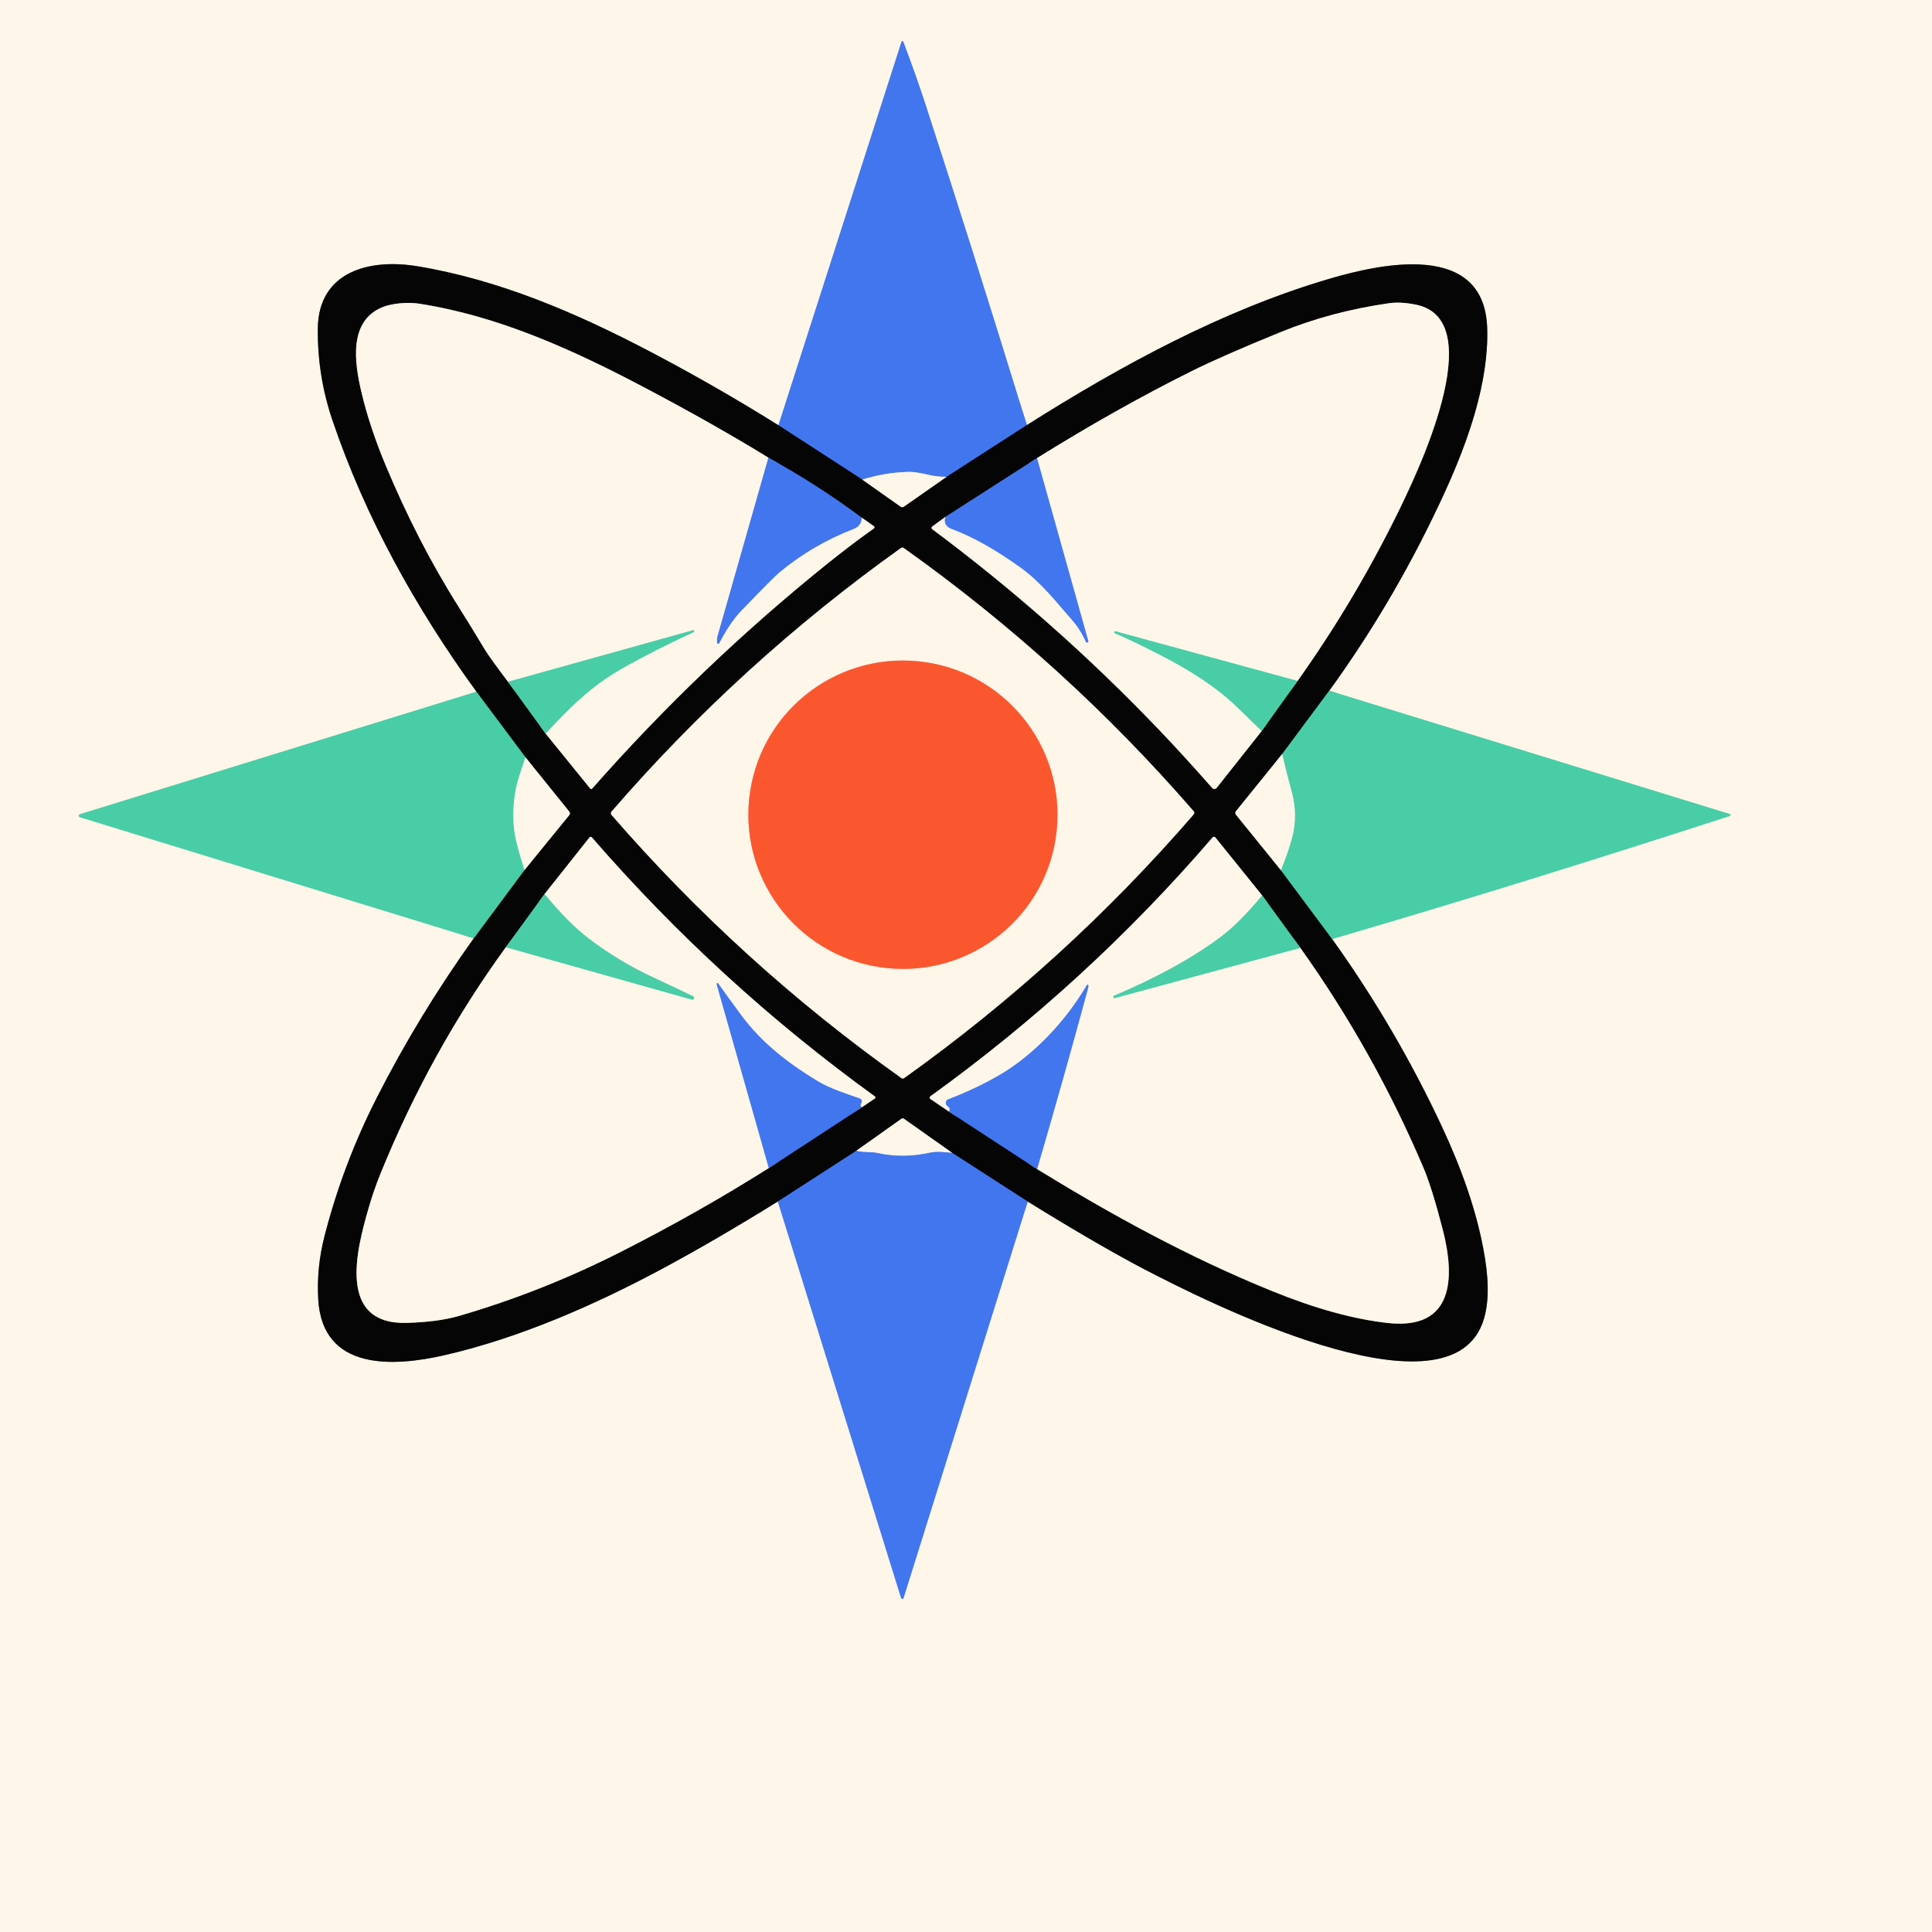
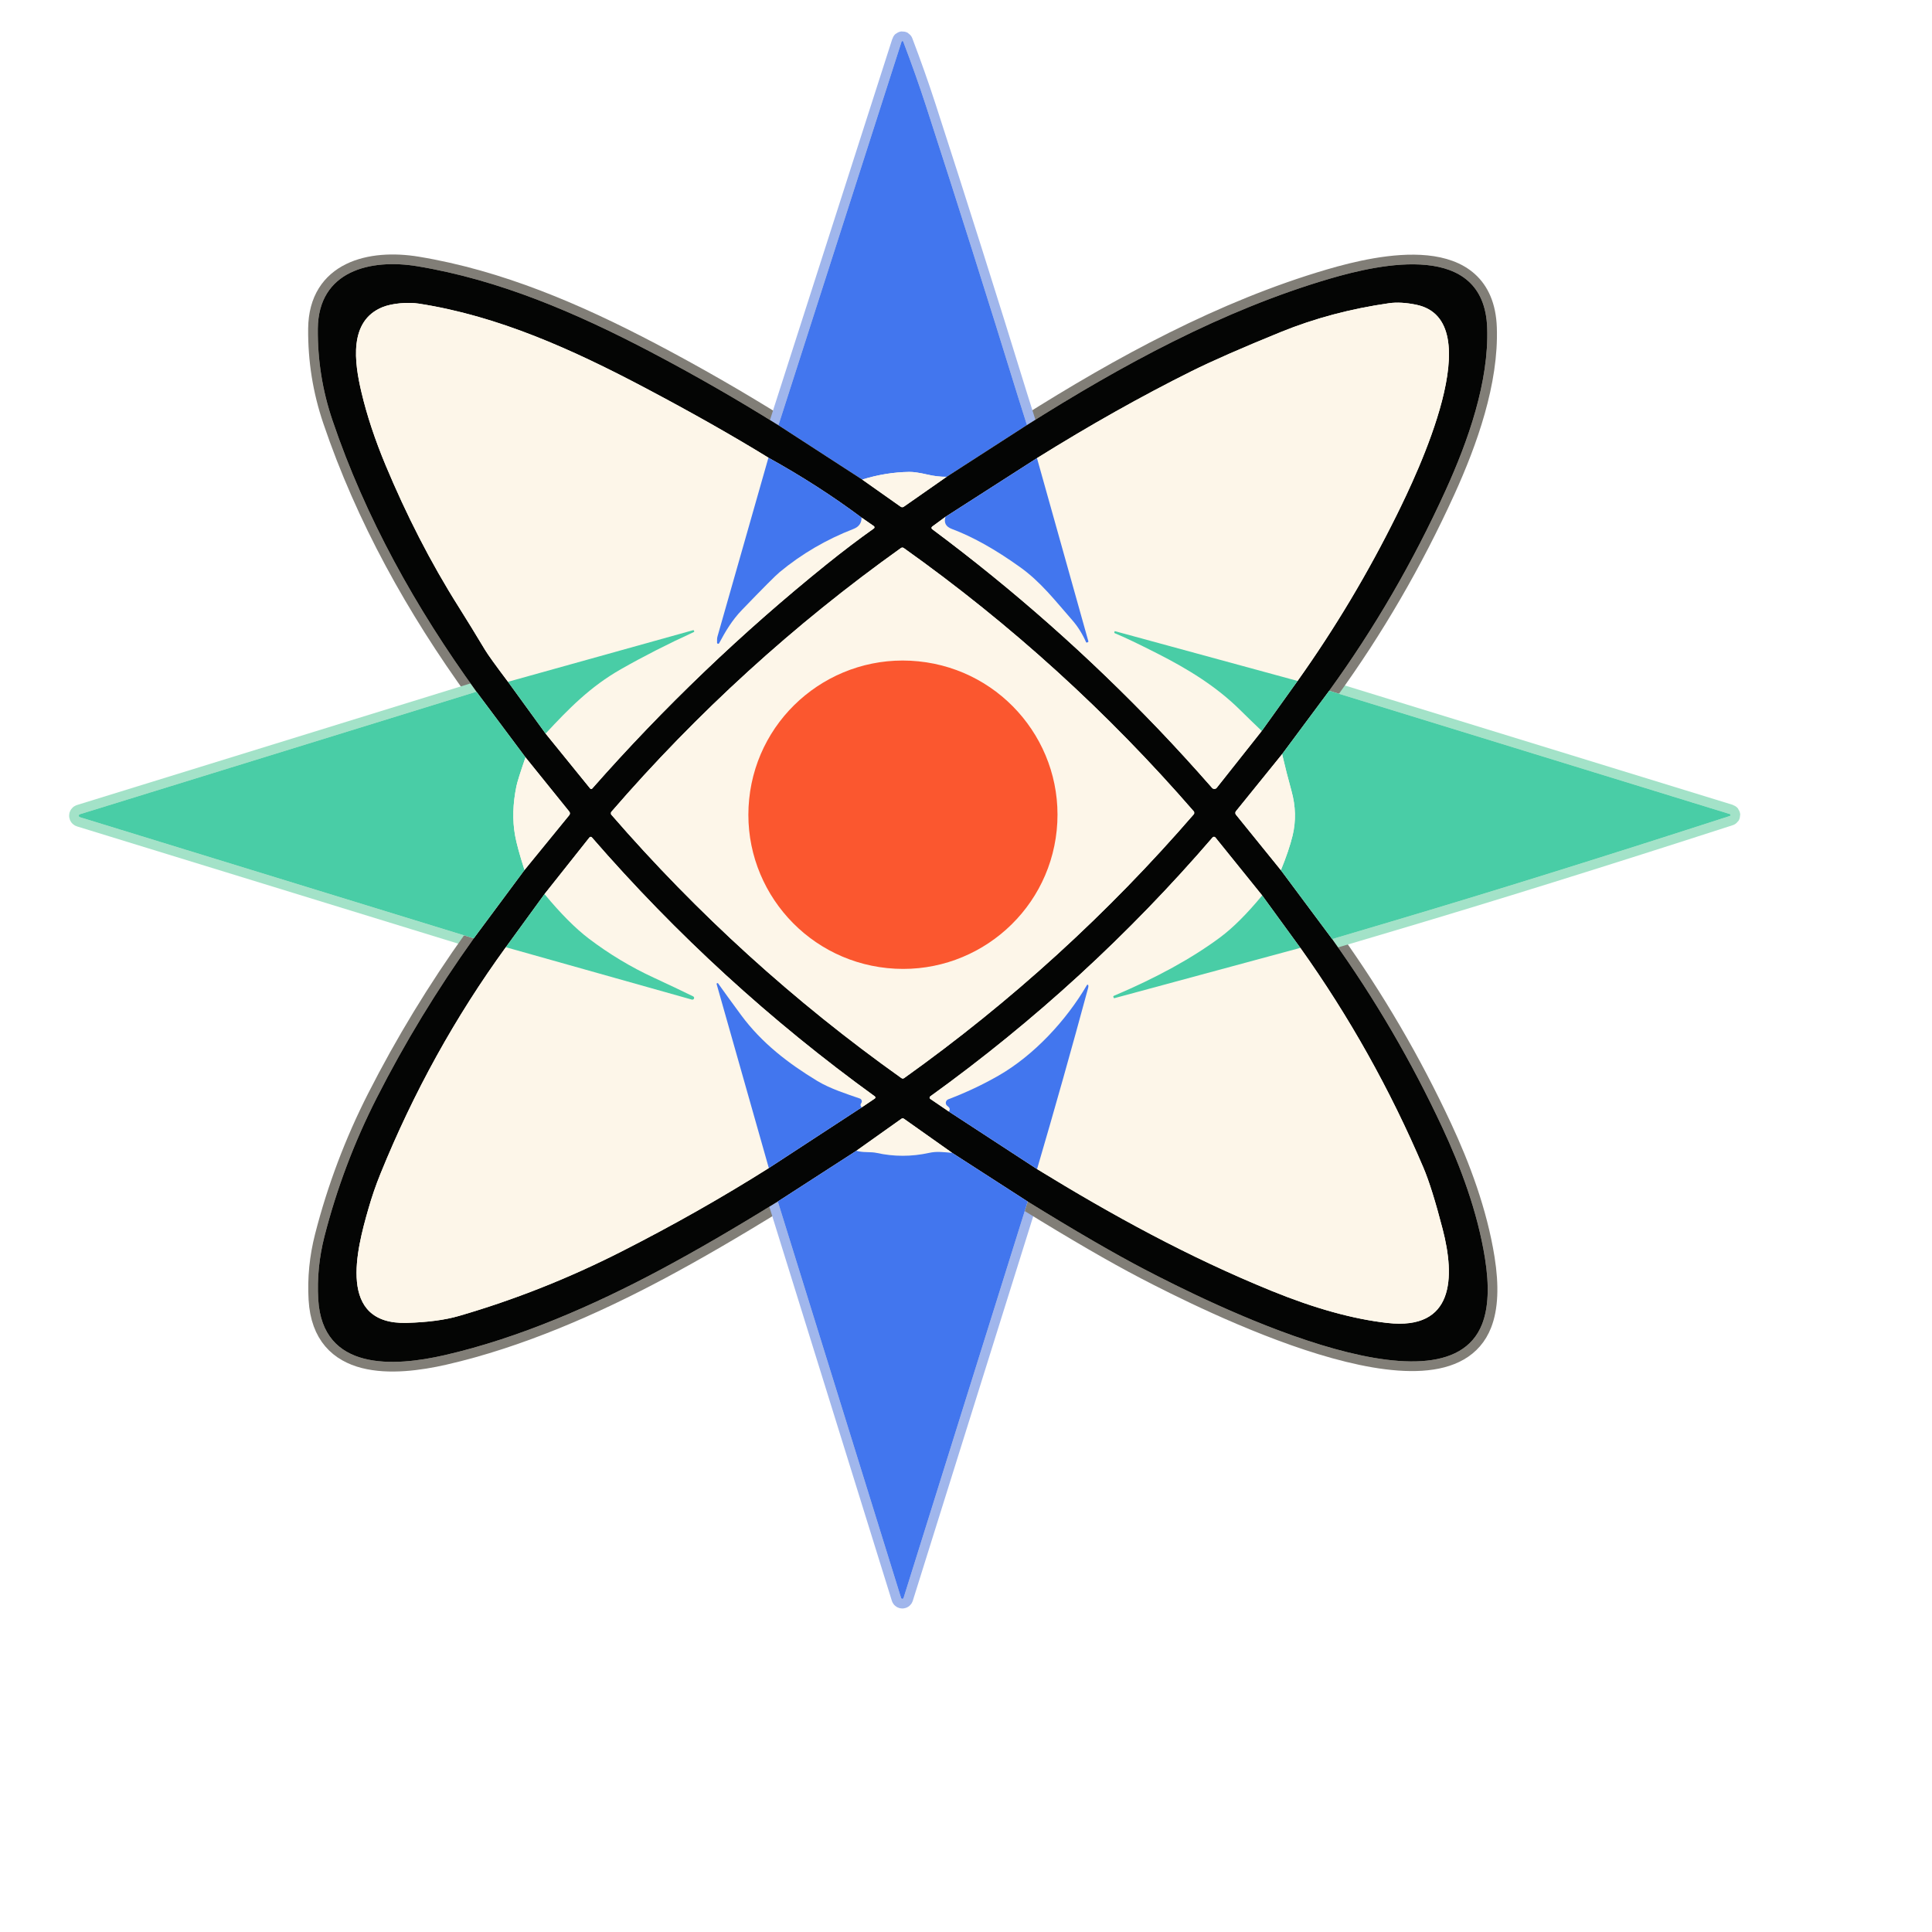
<svg xmlns="http://www.w3.org/2000/svg" version="1.1" viewBox="0.00 0.00 500.00 500.00" width="200.000" height="200.000">
  <g stroke-width="2.00" fill="none" stroke-linecap="butt">
    <path stroke="#817e77" vector-effect="non-scaling-stroke" d="   M 201.46 110.05   Q 185.39 100.01 168.46 91.11   C 149.14 80.96 129.20 72.41 107.99 68.90   C 95.89 66.90 82.39 70.06 82.25 85.06   Q 82.14 97.28 86.04 108.77   C 94.59 134.00 107.60 157.33 123.30 179.01" />
    <path stroke="#a3e2c8" vector-effect="non-scaling-stroke" d="   M 123.30 179.01   L 20.68 210.72   A 0.40 0.40 0.0 0 0 20.68 211.49   L 122.61 242.84" />
    <path stroke="#817e77" vector-effect="non-scaling-stroke" d="   M 122.61 242.84   Q 108.34 262.80 97.52 284.08   Q 88.76 301.30 83.97 319.97   Q 81.89 328.08 82.36 336.27   C 83.43 354.96 102.06 353.69 115.00 350.73   C 134.41 346.29 153.89 337.71 171.02 328.55   Q 184.60 321.29 201.30 310.95" />
    <path stroke="#a0b6ec" vector-effect="non-scaling-stroke" d="   M 201.30 310.95   L 233.20 413.55   A 0.34 0.34 0.0 0 0 233.84 413.55   L 265.97 310.96" />
    <path stroke="#817e77" vector-effect="non-scaling-stroke" d="   M 265.97 310.96   Q 284.52 322.42 296.38 328.60   C 311.48 336.46 373.67 367.96 383.56 342.70   Q 386.03 336.40 384.32 325.69   C 382.39 313.57 377.93 301.77 373.25 291.75   Q 361.33 266.18 344.77 243.03" />
    <path stroke="#a3e2c8" vector-effect="non-scaling-stroke" d="   M 344.77 243.03   Q 352.52 240.73 360.11 238.48   Q 398.85 226.98 447.69 211.17   A 0.26 0.26 0.0 0 0 447.69 210.68   L 344.00 178.77" />
    <path stroke="#817e77" vector-effect="non-scaling-stroke" d="   M 344.00 178.77   Q 361.49 154.65 374.11 126.94   C 379.93 114.16 385.37 98.77 384.88 84.81   C 384.09 62.34 357.38 68.23 344.12 72.13   C 316.50 80.23 290.12 94.60 265.77 110.00" />
    <path stroke="#a0b6ec" vector-effect="non-scaling-stroke" d="   M 265.77 110.00   Q 264.52 106.10 263.39 102.45   Q 251.93 65.27 239.66 27.46   Q 237.06 19.46 233.76 10.78   A 0.23 0.23 0.0 0 0 233.32 10.79   L 201.46 110.05" />
    <path stroke="#233e79" vector-effect="non-scaling-stroke" d="   M 265.77 110.00   L 244.98 123.40" />
    <path stroke="#a0b6ec" vector-effect="non-scaling-stroke" d="   M 244.98 123.40   Q 242.51 123.40 240.13 122.84   Q 236.92 122.10 235.32 122.13   Q 229.22 122.22 223.14 124.11" />
    <path stroke="#233e79" vector-effect="non-scaling-stroke" d="   M 223.14 124.11   L 201.46 110.05" />
    <path stroke="#276955" vector-effect="non-scaling-stroke" d="   M 344.00 178.77   L 331.81 195.17" />
    <path stroke="#817e77" vector-effect="non-scaling-stroke" d="   M 331.81 195.17   L 319.86 209.94   A 0.72 0.72 0.0 0 0 319.86 210.84   L 331.49 225.20" />
    <path stroke="#276955" vector-effect="non-scaling-stroke" d="   M 331.49 225.20   L 344.77 243.03" />
    <path stroke="#233e79" vector-effect="non-scaling-stroke" d="   M 265.97 310.96   L 246.42 298.36" />
    <path stroke="#817e77" vector-effect="non-scaling-stroke" d="   M 246.42 298.36   L 233.92 289.52   A 0.53 0.52 -44.3 0 0 233.31 289.52   L 221.61 297.83" />
    <path stroke="#233e79" vector-effect="non-scaling-stroke" d="   M 221.61 297.83   L 201.30 310.95" />
    <path stroke="#276955" vector-effect="non-scaling-stroke" d="   M 122.61 242.84   L 135.74 225.16" />
    <path stroke="#817e77" vector-effect="non-scaling-stroke" d="   M 135.74 225.16   L 147.33 210.96   A 0.73 0.73 0.0 0 0 147.33 210.04   L 136.00 196.00" />
    <path stroke="#276955" vector-effect="non-scaling-stroke" d="   M 136.00 196.00   L 123.30 179.01" />
    <path stroke="#817e77" vector-effect="non-scaling-stroke" d="   M 223.14 124.11   L 233.10 131.14   A 0.70 0.70 0.0 0 0 233.90 131.14   L 244.98 123.40" />
    <path stroke="#a3e2c8" vector-effect="non-scaling-stroke" d="   M 136.00 196.00   Q 133.97 201.89 133.65 203.46   Q 132.24 210.32 133.30 216.22   Q 133.83 219.18 135.74 225.16" />
    <path stroke="#a0b6ec" vector-effect="non-scaling-stroke" d="   M 246.42 298.36   Q 244.82 298.20 243.40 298.13   Q 241.87 298.05 240.42 298.37   Q 233.62 299.86 226.84 298.37   Q 225.96 298.18 224.22 298.16   Q 222.85 298.15 221.61 297.83" />
    <path stroke="#a3e2c8" vector-effect="non-scaling-stroke" d="   M 331.49 225.20   Q 333.58 220.10 334.52 216.25   Q 335.88 210.62 334.23 204.68   Q 332.93 200.01 331.81 195.17" />
    <path stroke="#276955" vector-effect="non-scaling-stroke" d="   M 131.47 176.45   L 141.20 189.85" />
    <path stroke="#817e77" vector-effect="non-scaling-stroke" d="   M 141.20 189.85   L 152.74 204.07   A 0.35 0.34 45.6 0 0 153.26 204.08   Q 181.06 172.52 213.85 146.10   Q 220.29 140.92 226.16 136.76   A 0.37 0.37 0.0 0 0 226.16 136.16   L 222.97 133.95" />
    <path stroke="#233e79" vector-effect="non-scaling-stroke" d="   M 222.97 133.95   Q 211.91 125.68 198.87 118.45" />
    <path stroke="#817e77" vector-effect="non-scaling-stroke" d="   M 198.87 118.45   Q 185.17 110.02 167.22 100.52   C 148.18 90.45 128.96 81.76 108.39 78.58   C 105.61 78.15 101.51 78.47 98.99 79.49   C 90.19 83.08 91.71 93.75 93.54 101.50   Q 95.66 110.49 99.82 120.45   C 105.09 133.06 111.36 145.46 118.76 157.16   Q 121.80 161.98 125.53 168.19   Q 126.64 170.04 131.47 176.45" />
    <path stroke="#a0b6ec" vector-effect="non-scaling-stroke" d="   M 198.87 118.45   L 185.69 164.70   A 2.93 2.81 -37.4 0 0 185.58 165.41   L 185.57 166.31   A 0.29 0.29 0.0 0 0 186.12 166.45   C 187.74 163.41 189.48 160.47 192.03 157.84   Q 200.23 149.33 201.80 148.04   Q 210.32 140.99 220.88 136.89   Q 222.99 136.07 222.97 133.95" />
    <path stroke="#a3e2c8" vector-effect="non-scaling-stroke" d="   M 141.20 189.85   C 147.24 183.35 152.78 177.69 160.69 173.19   Q 169.52 168.16 179.57 163.57   A 0.17 0.17 0.0 0 0 179.65 163.33   L 179.50 163.08   A 0.04 0.03 -21.1 0 0 179.46 163.07   L 131.47 176.45" />
    <path stroke="#233e79" vector-effect="non-scaling-stroke" d="   M 268.37 118.56   L 244.69 133.75" />
    <path stroke="#817e77" vector-effect="non-scaling-stroke" d="   M 244.69 133.75   L 241.25 136.28   A 0.41 0.40 -44.6 0 0 241.24 136.94   Q 272.66 160.33 299.92 188.83   Q 306.67 195.90 313.68 203.90   A 0.79 0.79 0.0 0 0 314.90 203.87   L 326.54 189.17" />
    <path stroke="#276955" vector-effect="non-scaling-stroke" d="   M 326.54 189.17   L 335.81 176.23" />
    <path stroke="#817e77" vector-effect="non-scaling-stroke" d="   M 335.81 176.23   Q 350.30 155.86 361.48 133.26   C 366.51 123.09 386.02 82.82 366.46 78.85   Q 362.48 78.05 359.50 78.47   Q 344.53 80.61 331.45 85.94   Q 316.38 92.08 308.34 96.08   Q 288.85 105.79 268.37 118.56" />
    <path stroke="#a3e2c8" vector-effect="non-scaling-stroke" d="   M 335.81 176.23   L 288.53 163.34   A 0.04 0.04 0.0 0 0 288.48 163.37   L 288.39 163.61   A 0.22 0.22 0.0 0 0 288.51 163.88   Q 292.02 165.31 299.57 169.15   C 307.48 173.17 314.77 177.63 320.96 183.76   Q 323.68 186.45 326.54 189.17" />
    <path stroke="#a0b6ec" vector-effect="non-scaling-stroke" d="   M 244.69 133.75   Q 243.99 136.02 246.33 136.89   Q 254.40 139.90 264.00 146.78   C 269.39 150.63 273.09 155.48 277.50 160.50   Q 279.63 162.94 281.06 166.16   A 0.22 0.22 0.0 0 0 281.37 166.27   L 281.64 166.11   A 0.09 0.08 69.2 0 0 281.68 166.01   L 268.37 118.56" />
    <path stroke="#817e77" vector-effect="non-scaling-stroke" d="   M 158.11 210.48   Q 158.11 210.73 158.17 210.80   Q 191.64 249.39 233.26 278.99   Q 233.45 279.13 233.64 279.13   Q 233.83 279.13 234.02 278.99   Q 275.59 249.32 309.00 210.68   Q 309.06 210.61 309.06 210.36   Q 309.06 210.11 309.00 210.04   Q 275.53 171.45 233.91 141.84   Q 233.72 141.71 233.53 141.71   Q 233.34 141.71 233.15 141.84   Q 191.58 171.51 158.17 210.15   Q 158.11 210.23 158.11 210.48" />
    <path stroke="#276955" vector-effect="non-scaling-stroke" d="   M 140.92 231.39   L 130.91 245.14" />
    <path stroke="#817e77" vector-effect="non-scaling-stroke" d="   M 130.91 245.14   Q 111.32 272.09 98.45 303.80   Q 96.69 308.13 95.35 312.81   C 92.29 323.42 87.19 342.86 105.27 342.36   Q 113.38 342.13 118.79 340.56   Q 140.35 334.30 160.88 323.87   Q 180.84 313.73 198.97 302.29" />
    <path stroke="#233e79" vector-effect="non-scaling-stroke" d="   M 198.97 302.29   L 223.02 286.58" />
    <path stroke="#817e77" vector-effect="non-scaling-stroke" d="   M 223.02 286.58   L 226.40 284.30   A 0.34 0.33 -44.1 0 0 226.41 283.75   Q 185.92 254.45 153.16 216.70   A 0.39 0.39 0.0 0 0 152.56 216.72   L 140.92 231.39" />
    <path stroke="#a0b6ec" vector-effect="non-scaling-stroke" d="   M 223.02 286.58   Q 222.47 286.09 222.91 285.44   A 0.78 0.75 26.3 0 0 222.50 284.29   C 219.28 283.16 214.88 281.79 211.48 279.73   C 203.96 275.17 197.13 269.91 191.85 262.77   Q 187.96 257.49 185.88 254.55   A 0.22 0.22 0.0 0 0 185.48 254.74   L 198.97 302.29" />
    <path stroke="#a3e2c8" vector-effect="non-scaling-stroke" d="   M 130.91 245.14   L 179.03 258.69   A 0.49 0.44 18.7 0 0 179.60 258.44   L 179.61 258.42   A 0.44 0.44 0.0 0 0 179.39 257.86   Q 174.33 255.39 169.21 253.03   Q 160.29 248.91 152.36 242.89   Q 147.17 238.94 140.92 231.39" />
    <path stroke="#233e79" vector-effect="non-scaling-stroke" d="   M 245.54 287.65   L 268.39 302.56" />
    <path stroke="#817e77" vector-effect="non-scaling-stroke" d="   M 268.39 302.56   C 287.87 314.51 307.61 325.34 329.14 334.10   Q 345.78 340.88 359.06 342.38   C 376.35 344.33 376.60 330.61 373.35 318.08   Q 370.57 307.34 368.37 302.17   Q 355.51 271.95 336.53 245.31" />
    <path stroke="#276955" vector-effect="non-scaling-stroke" d="   M 336.53 245.31   L 326.65 231.74" />
    <path stroke="#817e77" vector-effect="non-scaling-stroke" d="   M 326.65 231.74   L 314.54 216.73   A 0.47 0.47 0.0 0 0 313.82 216.72   Q 281.31 254.51 240.74 283.75   A 0.39 0.39 0.0 0 0 240.75 284.39   L 245.54 287.65" />
    <path stroke="#a3e2c8" vector-effect="non-scaling-stroke" d="   M 326.65 231.74   Q 320.73 238.90 315.81 242.56   Q 304.93 250.66 288.26 257.72   A 0.24 0.24 0.0 0 0 288.15 258.06   L 288.30 258.32   A 0.05 0.04 62.9 0 0 288.35 258.34   L 336.53 245.31" />
    <path stroke="#a0b6ec" vector-effect="non-scaling-stroke" d="   M 268.39 302.56   Q 275.28 279.07 281.61 255.67   Q 281.72 255.25 281.65 254.98   A 0.19 0.19 0.0 0 0 281.30 254.93   C 275.94 264.09 267.59 273.11 258.42 278.37   Q 252.26 281.90 245.41 284.50   A 0.99 0.98 -37.4 0 0 245.18 286.22   Q 246.18 286.93 245.54 287.65" />
    <path stroke="#fca78c" vector-effect="non-scaling-stroke" d="   M 193.885 206.808   A 40.00 39.90 -174.2 0 0 229.648 250.546   A 40.00 39.90 -174.2 0 0 273.475 214.892   A 40.00 39.90 -174.2 0 0 237.712 171.154   A 40.00 39.90 -174.2 0 0 193.885 206.808" />
  </g>
-   <path fill="#fdf6e9" d="   M 500.00 0.00   L 500.00 500.00   L 0.00 500.00   L 0.00 0.00   L 500.00 0.00   Z   M 201.46 110.05   Q 185.39 100.01 168.46 91.11   C 149.14 80.96 129.20 72.41 107.99 68.90   C 95.89 66.90 82.39 70.06 82.25 85.06   Q 82.14 97.28 86.04 108.77   C 94.59 134.00 107.60 157.33 123.30 179.01   L 20.68 210.72   A 0.40 0.40 0.0 0 0 20.68 211.49   L 122.61 242.84   Q 108.34 262.80 97.52 284.08   Q 88.76 301.30 83.97 319.97   Q 81.89 328.08 82.36 336.27   C 83.43 354.96 102.06 353.69 115.00 350.73   C 134.41 346.29 153.89 337.71 171.02 328.55   Q 184.60 321.29 201.30 310.95   L 233.20 413.55   A 0.34 0.34 0.0 0 0 233.84 413.55   L 265.97 310.96   Q 284.52 322.42 296.38 328.60   C 311.48 336.46 373.67 367.96 383.56 342.70   Q 386.03 336.40 384.32 325.69   C 382.39 313.57 377.93 301.77 373.25 291.75   Q 361.33 266.18 344.77 243.03   Q 352.52 240.73 360.11 238.48   Q 398.85 226.98 447.69 211.17   A 0.26 0.26 0.0 0 0 447.69 210.68   L 344.00 178.77   Q 361.49 154.65 374.11 126.94   C 379.93 114.16 385.37 98.77 384.88 84.81   C 384.09 62.34 357.38 68.23 344.12 72.13   C 316.50 80.23 290.12 94.60 265.77 110.00   Q 264.52 106.10 263.39 102.45   Q 251.93 65.27 239.66 27.46   Q 237.06 19.46 233.76 10.78   A 0.23 0.23 0.0 0 0 233.32 10.79   L 201.46 110.05   Z" />
+   <path fill="#fdf6e9" d="   M 201.46 110.05   Q 185.39 100.01 168.46 91.11   C 149.14 80.96 129.20 72.41 107.99 68.90   C 95.89 66.90 82.39 70.06 82.25 85.06   Q 82.14 97.28 86.04 108.77   C 94.59 134.00 107.60 157.33 123.30 179.01   L 20.68 210.72   A 0.40 0.40 0.0 0 0 20.68 211.49   L 122.61 242.84   Q 108.34 262.80 97.52 284.08   Q 88.76 301.30 83.97 319.97   Q 81.89 328.08 82.36 336.27   C 83.43 354.96 102.06 353.69 115.00 350.73   C 134.41 346.29 153.89 337.71 171.02 328.55   Q 184.60 321.29 201.30 310.95   L 233.20 413.55   A 0.34 0.34 0.0 0 0 233.84 413.55   L 265.97 310.96   Q 284.52 322.42 296.38 328.60   C 311.48 336.46 373.67 367.96 383.56 342.70   Q 386.03 336.40 384.32 325.69   C 382.39 313.57 377.93 301.77 373.25 291.75   Q 361.33 266.18 344.77 243.03   Q 352.52 240.73 360.11 238.48   Q 398.85 226.98 447.69 211.17   A 0.26 0.26 0.0 0 0 447.69 210.68   L 344.00 178.77   Q 361.49 154.65 374.11 126.94   C 379.93 114.16 385.37 98.77 384.88 84.81   C 384.09 62.34 357.38 68.23 344.12 72.13   C 316.50 80.23 290.12 94.60 265.77 110.00   Q 264.52 106.10 263.39 102.45   Q 251.93 65.27 239.66 27.46   Q 237.06 19.46 233.76 10.78   A 0.23 0.23 0.0 0 0 233.32 10.79   L 201.46 110.05   Z" />
  <path fill="#4276ee" d="   M 265.77 110.00   L 244.98 123.40   Q 242.51 123.40 240.13 122.84   Q 236.92 122.10 235.32 122.13   Q 229.22 122.22 223.14 124.11   L 201.46 110.05   L 233.32 10.79   A 0.23 0.23 0.0 0 1 233.76 10.78   Q 237.06 19.46 239.66 27.46   Q 251.93 65.27 263.39 102.45   Q 264.52 106.10 265.77 110.00   Z" />
  <path fill="#040504" d="   M 344.00 178.77   L 331.81 195.17   L 319.86 209.94   A 0.72 0.72 0.0 0 0 319.86 210.84   L 331.49 225.20   L 344.77 243.03   Q 361.33 266.18 373.25 291.75   C 377.93 301.77 382.39 313.57 384.32 325.69   Q 386.03 336.40 383.56 342.70   C 373.67 367.96 311.48 336.46 296.38 328.60   Q 284.52 322.42 265.97 310.96   L 246.42 298.36   L 233.92 289.52   A 0.53 0.52 -44.3 0 0 233.31 289.52   L 221.61 297.83   L 201.30 310.95   Q 184.60 321.29 171.02 328.55   C 153.89 337.71 134.41 346.29 115.00 350.73   C 102.06 353.69 83.43 354.96 82.36 336.27   Q 81.89 328.08 83.97 319.97   Q 88.76 301.30 97.52 284.08   Q 108.34 262.80 122.61 242.84   L 135.74 225.16   L 147.33 210.96   A 0.73 0.73 0.0 0 0 147.33 210.04   L 136.00 196.00   L 123.30 179.01   C 107.60 157.33 94.59 134.00 86.04 108.77   Q 82.14 97.28 82.25 85.06   C 82.39 70.06 95.89 66.90 107.99 68.90   C 129.20 72.41 149.14 80.96 168.46 91.11   Q 185.39 100.01 201.46 110.05   L 223.14 124.11   L 233.10 131.14   A 0.70 0.70 0.0 0 0 233.90 131.14   L 244.98 123.40   L 265.77 110.00   C 290.12 94.60 316.50 80.23 344.12 72.13   C 357.38 68.23 384.09 62.34 384.88 84.81   C 385.37 98.77 379.93 114.16 374.11 126.94   Q 361.49 154.65 344.00 178.77   Z   M 131.47 176.45   L 141.20 189.85   L 152.74 204.07   A 0.35 0.34 45.6 0 0 153.26 204.08   Q 181.06 172.52 213.85 146.10   Q 220.29 140.92 226.16 136.76   A 0.37 0.37 0.0 0 0 226.16 136.16   L 222.97 133.95   Q 211.91 125.68 198.87 118.45   Q 185.17 110.02 167.22 100.52   C 148.18 90.45 128.96 81.76 108.39 78.58   C 105.61 78.15 101.51 78.47 98.99 79.49   C 90.19 83.08 91.71 93.75 93.54 101.50   Q 95.66 110.49 99.82 120.45   C 105.09 133.06 111.36 145.46 118.76 157.16   Q 121.80 161.98 125.53 168.19   Q 126.64 170.04 131.47 176.45   Z   M 268.37 118.56   L 244.69 133.75   L 241.25 136.28   A 0.41 0.40 -44.6 0 0 241.24 136.94   Q 272.66 160.33 299.92 188.83   Q 306.67 195.90 313.68 203.90   A 0.79 0.79 0.0 0 0 314.90 203.87   L 326.54 189.17   L 335.81 176.23   Q 350.30 155.86 361.48 133.26   C 366.51 123.09 386.02 82.82 366.46 78.85   Q 362.48 78.05 359.50 78.47   Q 344.53 80.61 331.45 85.94   Q 316.38 92.08 308.34 96.08   Q 288.85 105.79 268.37 118.56   Z   M 158.11 210.48   Q 158.11 210.73 158.17 210.80   Q 191.64 249.39 233.26 278.99   Q 233.45 279.13 233.64 279.13   Q 233.83 279.13 234.02 278.99   Q 275.59 249.32 309.00 210.68   Q 309.06 210.61 309.06 210.36   Q 309.06 210.11 309.00 210.04   Q 275.53 171.45 233.91 141.84   Q 233.72 141.71 233.53 141.71   Q 233.34 141.71 233.15 141.84   Q 191.58 171.51 158.17 210.15   Q 158.11 210.23 158.11 210.48   Z   M 140.92 231.39   L 130.91 245.14   Q 111.32 272.09 98.45 303.80   Q 96.69 308.13 95.35 312.81   C 92.29 323.42 87.19 342.86 105.27 342.36   Q 113.38 342.13 118.79 340.56   Q 140.35 334.30 160.88 323.87   Q 180.84 313.73 198.97 302.29   L 223.02 286.58   L 226.40 284.30   A 0.34 0.33 -44.1 0 0 226.41 283.75   Q 185.92 254.45 153.16 216.70   A 0.39 0.39 0.0 0 0 152.56 216.72   L 140.92 231.39   Z   M 245.54 287.65   L 268.39 302.56   C 287.87 314.51 307.61 325.34 329.14 334.10   Q 345.78 340.88 359.06 342.38   C 376.35 344.33 376.60 330.61 373.35 318.08   Q 370.57 307.34 368.37 302.17   Q 355.51 271.95 336.53 245.31   L 326.65 231.74   L 314.54 216.73   A 0.47 0.47 0.0 0 0 313.82 216.72   Q 281.31 254.51 240.74 283.75   A 0.39 0.39 0.0 0 0 240.75 284.39   L 245.54 287.65   Z" />
  <path fill="#fdf6e9" d="   M 198.87 118.45   L 185.69 164.70   A 2.93 2.81 -37.4 0 0 185.58 165.41   L 185.57 166.31   A 0.29 0.29 0.0 0 0 186.12 166.45   C 187.74 163.41 189.48 160.47 192.03 157.84   Q 200.23 149.33 201.80 148.04   Q 210.32 140.99 220.88 136.89   Q 222.99 136.07 222.97 133.95   L 226.16 136.16   A 0.37 0.37 0.0 0 1 226.16 136.76   Q 220.29 140.92 213.85 146.10   Q 181.06 172.52 153.26 204.08   A 0.35 0.34 45.6 0 1 152.74 204.07   L 141.20 189.85   C 147.24 183.35 152.78 177.69 160.69 173.19   Q 169.52 168.16 179.57 163.57   A 0.17 0.17 0.0 0 0 179.65 163.33   L 179.50 163.08   A 0.04 0.03 -21.1 0 0 179.46 163.07   L 131.47 176.45   Q 126.64 170.04 125.53 168.19   Q 121.80 161.98 118.76 157.16   C 111.36 145.46 105.09 133.06 99.82 120.45   Q 95.66 110.49 93.54 101.50   C 91.71 93.75 90.19 83.08 98.99 79.49   C 101.51 78.47 105.61 78.15 108.39 78.58   C 128.96 81.76 148.18 90.45 167.22 100.52   Q 185.17 110.02 198.87 118.45   Z" />
  <path fill="#fdf6e9" d="   M 335.81 176.23   L 288.53 163.34   A 0.04 0.04 0.0 0 0 288.48 163.37   L 288.39 163.61   A 0.22 0.22 0.0 0 0 288.51 163.88   Q 292.02 165.31 299.57 169.15   C 307.48 173.17 314.77 177.63 320.96 183.76   Q 323.68 186.45 326.54 189.17   L 314.90 203.87   A 0.79 0.79 0.0 0 1 313.68 203.90   Q 306.67 195.90 299.92 188.83   Q 272.66 160.33 241.24 136.94   A 0.41 0.40 -44.6 0 1 241.25 136.28   L 244.69 133.75   Q 243.99 136.02 246.33 136.89   Q 254.40 139.90 264.00 146.78   C 269.39 150.63 273.09 155.48 277.50 160.50   Q 279.63 162.94 281.06 166.16   A 0.22 0.22 0.0 0 0 281.37 166.27   L 281.64 166.11   A 0.09 0.08 69.2 0 0 281.68 166.01   L 268.37 118.56   Q 288.85 105.79 308.34 96.08   Q 316.38 92.08 331.45 85.94   Q 344.53 80.61 359.50 78.47   Q 362.48 78.05 366.46 78.85   C 386.02 82.82 366.51 123.09 361.48 133.26   Q 350.30 155.86 335.81 176.23   Z" />
  <path fill="#4276ee" d="   M 268.37 118.56   L 281.68 166.01   A 0.09 0.08 69.2 0 1 281.64 166.11   L 281.37 166.27   A 0.22 0.22 0.0 0 1 281.06 166.16   Q 279.63 162.94 277.50 160.50   C 273.09 155.48 269.39 150.63 264.00 146.78   Q 254.40 139.90 246.33 136.89   Q 243.99 136.02 244.69 133.75   L 268.37 118.56   Z" />
  <path fill="#4276ee" d="   M 198.87 118.45   Q 211.91 125.68 222.97 133.95   Q 222.99 136.07 220.88 136.89   Q 210.32 140.99 201.80 148.04   Q 200.23 149.33 192.03 157.84   C 189.48 160.47 187.74 163.41 186.12 166.45   A 0.29 0.29 0.0 0 1 185.57 166.31   L 185.58 165.41   A 2.93 2.81 -37.4 0 1 185.69 164.70   L 198.87 118.45   Z" />
  <path fill="#fdf6e9" d="   M 244.98 123.40   L 233.90 131.14   A 0.70 0.70 0.0 0 1 233.10 131.14   L 223.14 124.11   Q 229.22 122.22 235.32 122.13   Q 236.92 122.10 240.13 122.84   Q 242.51 123.40 244.98 123.40   Z" />
  <path fill="#fdf6e9" d="   M 233.53 141.71   Q 233.72 141.71 233.91 141.84   Q 275.53 171.45 309.00 210.04   Q 309.06 210.11 309.06 210.36   Q 309.06 210.61 309.00 210.68   Q 275.59 249.32 234.02 278.99   Q 233.83 279.13 233.64 279.13   Q 233.45 279.13 233.26 278.99   Q 191.64 249.39 158.17 210.80   Q 158.11 210.73 158.11 210.48   Q 158.11 210.23 158.17 210.15   Q 191.58 171.51 233.15 141.84   Q 233.34 141.71 233.53 141.71   Z   M 193.885 206.808   A 40.00 39.90 -174.2 0 0 229.648 250.546   A 40.00 39.90 -174.2 0 0 273.475 214.892   A 40.00 39.90 -174.2 0 0 237.712 171.154   A 40.00 39.90 -174.2 0 0 193.885 206.808   Z" />
  <path fill="#49cda6" d="   M 141.20 189.85   L 131.47 176.45   L 179.46 163.07   A 0.04 0.03 -21.1 0 1 179.50 163.08   L 179.65 163.33   A 0.17 0.17 0.0 0 1 179.57 163.57   Q 169.52 168.16 160.69 173.19   C 152.78 177.69 147.24 183.35 141.20 189.85   Z" />
  <path fill="#49cda6" d="   M 335.81 176.23   L 326.54 189.17   Q 323.68 186.45 320.96 183.76   C 314.77 177.63 307.48 173.17 299.57 169.15   Q 292.02 165.31 288.51 163.88   A 0.22 0.22 0.0 0 1 288.39 163.61   L 288.48 163.37   A 0.04 0.04 0.0 0 1 288.53 163.34   L 335.81 176.23   Z" />
  <ellipse fill="#fb572f" cx="0.00" cy="0.00" transform="translate(233.68,210.85) rotate(-174.2)" rx="40.00" ry="39.90" />
  <path fill="#49cda6" d="   M 344.77 243.03   L 331.49 225.20   Q 333.58 220.10 334.52 216.25   Q 335.88 210.62 334.23 204.68   Q 332.93 200.01 331.81 195.17   L 344.00 178.77   L 447.69 210.68   A 0.26 0.26 0.0 0 1 447.69 211.17   Q 398.85 226.98 360.11 238.48   Q 352.52 240.73 344.77 243.03   Z" />
  <path fill="#49cda6" d="   M 136.00 196.00   Q 133.97 201.89 133.65 203.46   Q 132.24 210.32 133.30 216.22   Q 133.83 219.18 135.74 225.16   L 122.61 242.84   L 20.68 211.49   A 0.40 0.40 0.0 0 1 20.68 210.72   L 123.30 179.01   L 136.00 196.00   Z" />
  <path fill="#fdf6e9" d="   M 331.49 225.20   L 319.86 210.84   A 0.72 0.72 0.0 0 1 319.86 209.94   L 331.81 195.17   Q 332.93 200.01 334.23 204.68   Q 335.88 210.62 334.52 216.25   Q 333.58 220.10 331.49 225.20   Z" />
  <path fill="#fdf6e9" d="   M 136.00 196.00   L 147.33 210.04   A 0.73 0.73 0.0 0 1 147.33 210.96   L 135.74 225.16   Q 133.83 219.18 133.30 216.22   Q 132.24 210.32 133.65 203.46   Q 133.97 201.89 136.00 196.00   Z" />
  <path fill="#fdf6e9" d="   M 223.02 286.58   Q 222.47 286.09 222.91 285.44   A 0.78 0.75 26.3 0 0 222.50 284.29   C 219.28 283.16 214.88 281.79 211.48 279.73   C 203.96 275.17 197.13 269.91 191.85 262.77   Q 187.96 257.49 185.88 254.55   A 0.22 0.22 0.0 0 0 185.48 254.74   L 198.97 302.29   Q 180.84 313.73 160.88 323.87   Q 140.35 334.30 118.79 340.56   Q 113.38 342.13 105.27 342.36   C 87.19 342.86 92.29 323.42 95.35 312.81   Q 96.69 308.13 98.45 303.80   Q 111.32 272.09 130.91 245.14   L 179.03 258.69   A 0.49 0.44 18.7 0 0 179.60 258.44   L 179.61 258.42   A 0.44 0.44 0.0 0 0 179.39 257.86   Q 174.33 255.39 169.21 253.03   Q 160.29 248.91 152.36 242.89   Q 147.17 238.94 140.92 231.39   L 152.56 216.72   A 0.39 0.39 0.0 0 1 153.16 216.70   Q 185.92 254.45 226.41 283.75   A 0.34 0.33 -44.1 0 1 226.40 284.30   L 223.02 286.58   Z" />
  <path fill="#fdf6e9" d="   M 326.65 231.74   Q 320.73 238.90 315.81 242.56   Q 304.93 250.66 288.26 257.72   A 0.24 0.24 0.0 0 0 288.15 258.06   L 288.30 258.32   A 0.05 0.04 62.9 0 0 288.35 258.34   L 336.53 245.31   Q 355.51 271.95 368.37 302.17   Q 370.57 307.34 373.35 318.08   C 376.60 330.61 376.35 344.33 359.06 342.38   Q 345.78 340.88 329.14 334.10   C 307.61 325.34 287.87 314.51 268.39 302.56   Q 275.28 279.07 281.61 255.67   Q 281.72 255.25 281.65 254.98   A 0.19 0.19 0.0 0 0 281.30 254.93   C 275.94 264.09 267.59 273.11 258.42 278.37   Q 252.26 281.90 245.41 284.50   A 0.99 0.98 -37.4 0 0 245.18 286.22   Q 246.18 286.93 245.54 287.65   L 240.75 284.39   A 0.39 0.39 0.0 0 1 240.74 283.75   Q 281.31 254.51 313.82 216.72   A 0.47 0.47 0.0 0 1 314.54 216.73   L 326.65 231.74   Z" />
  <path fill="#49cda6" d="   M 140.92 231.39   Q 147.17 238.94 152.36 242.89   Q 160.29 248.91 169.21 253.03   Q 174.33 255.39 179.39 257.86   A 0.44 0.44 0.0 0 1 179.61 258.42   L 179.60 258.44   A 0.49 0.44 18.7 0 1 179.03 258.69   L 130.91 245.14   L 140.92 231.39   Z" />
  <path fill="#49cda6" d="   M 336.53 245.31   L 288.35 258.34   A 0.05 0.04 62.9 0 1 288.30 258.32   L 288.15 258.06   A 0.24 0.24 0.0 0 1 288.26 257.72   Q 304.93 250.66 315.81 242.56   Q 320.73 238.90 326.65 231.74   L 336.53 245.31   Z" />
  <path fill="#4276ee" d="   M 223.02 286.58   L 198.97 302.29   L 185.48 254.74   A 0.22 0.22 0.0 0 1 185.88 254.55   Q 187.96 257.49 191.85 262.77   C 197.13 269.91 203.96 275.17 211.48 279.73   C 214.88 281.79 219.28 283.16 222.50 284.29   A 0.78 0.75 26.3 0 1 222.91 285.44   Q 222.47 286.09 223.02 286.58   Z" />
  <path fill="#4276ee" d="   M 268.39 302.56   L 245.54 287.65   Q 246.18 286.93 245.18 286.22   A 0.99 0.98 -37.4 0 1 245.41 284.50   Q 252.26 281.90 258.42 278.37   C 267.59 273.11 275.94 264.09 281.30 254.93   A 0.19 0.19 0.0 0 1 281.65 254.98   Q 281.72 255.25 281.61 255.67   Q 275.28 279.07 268.39 302.56   Z" />
  <path fill="#fdf6e9" d="   M 246.42 298.36   Q 244.82 298.20 243.40 298.13   Q 241.87 298.05 240.42 298.37   Q 233.62 299.86 226.84 298.37   Q 225.96 298.18 224.22 298.16   Q 222.85 298.15 221.61 297.83   L 233.31 289.52   A 0.53 0.52 -44.3 0 1 233.92 289.52   L 246.42 298.36   Z" />
  <path fill="#4276ee" d="   M 221.61 297.83   Q 222.85 298.15 224.22 298.16   Q 225.96 298.18 226.84 298.37   Q 233.62 299.86 240.42 298.37   Q 241.87 298.05 243.40 298.13   Q 244.82 298.20 246.42 298.36   L 265.97 310.96   L 233.84 413.55   A 0.34 0.34 0.0 0 1 233.20 413.55   L 201.30 310.95   L 221.61 297.83   Z" />
</svg>
